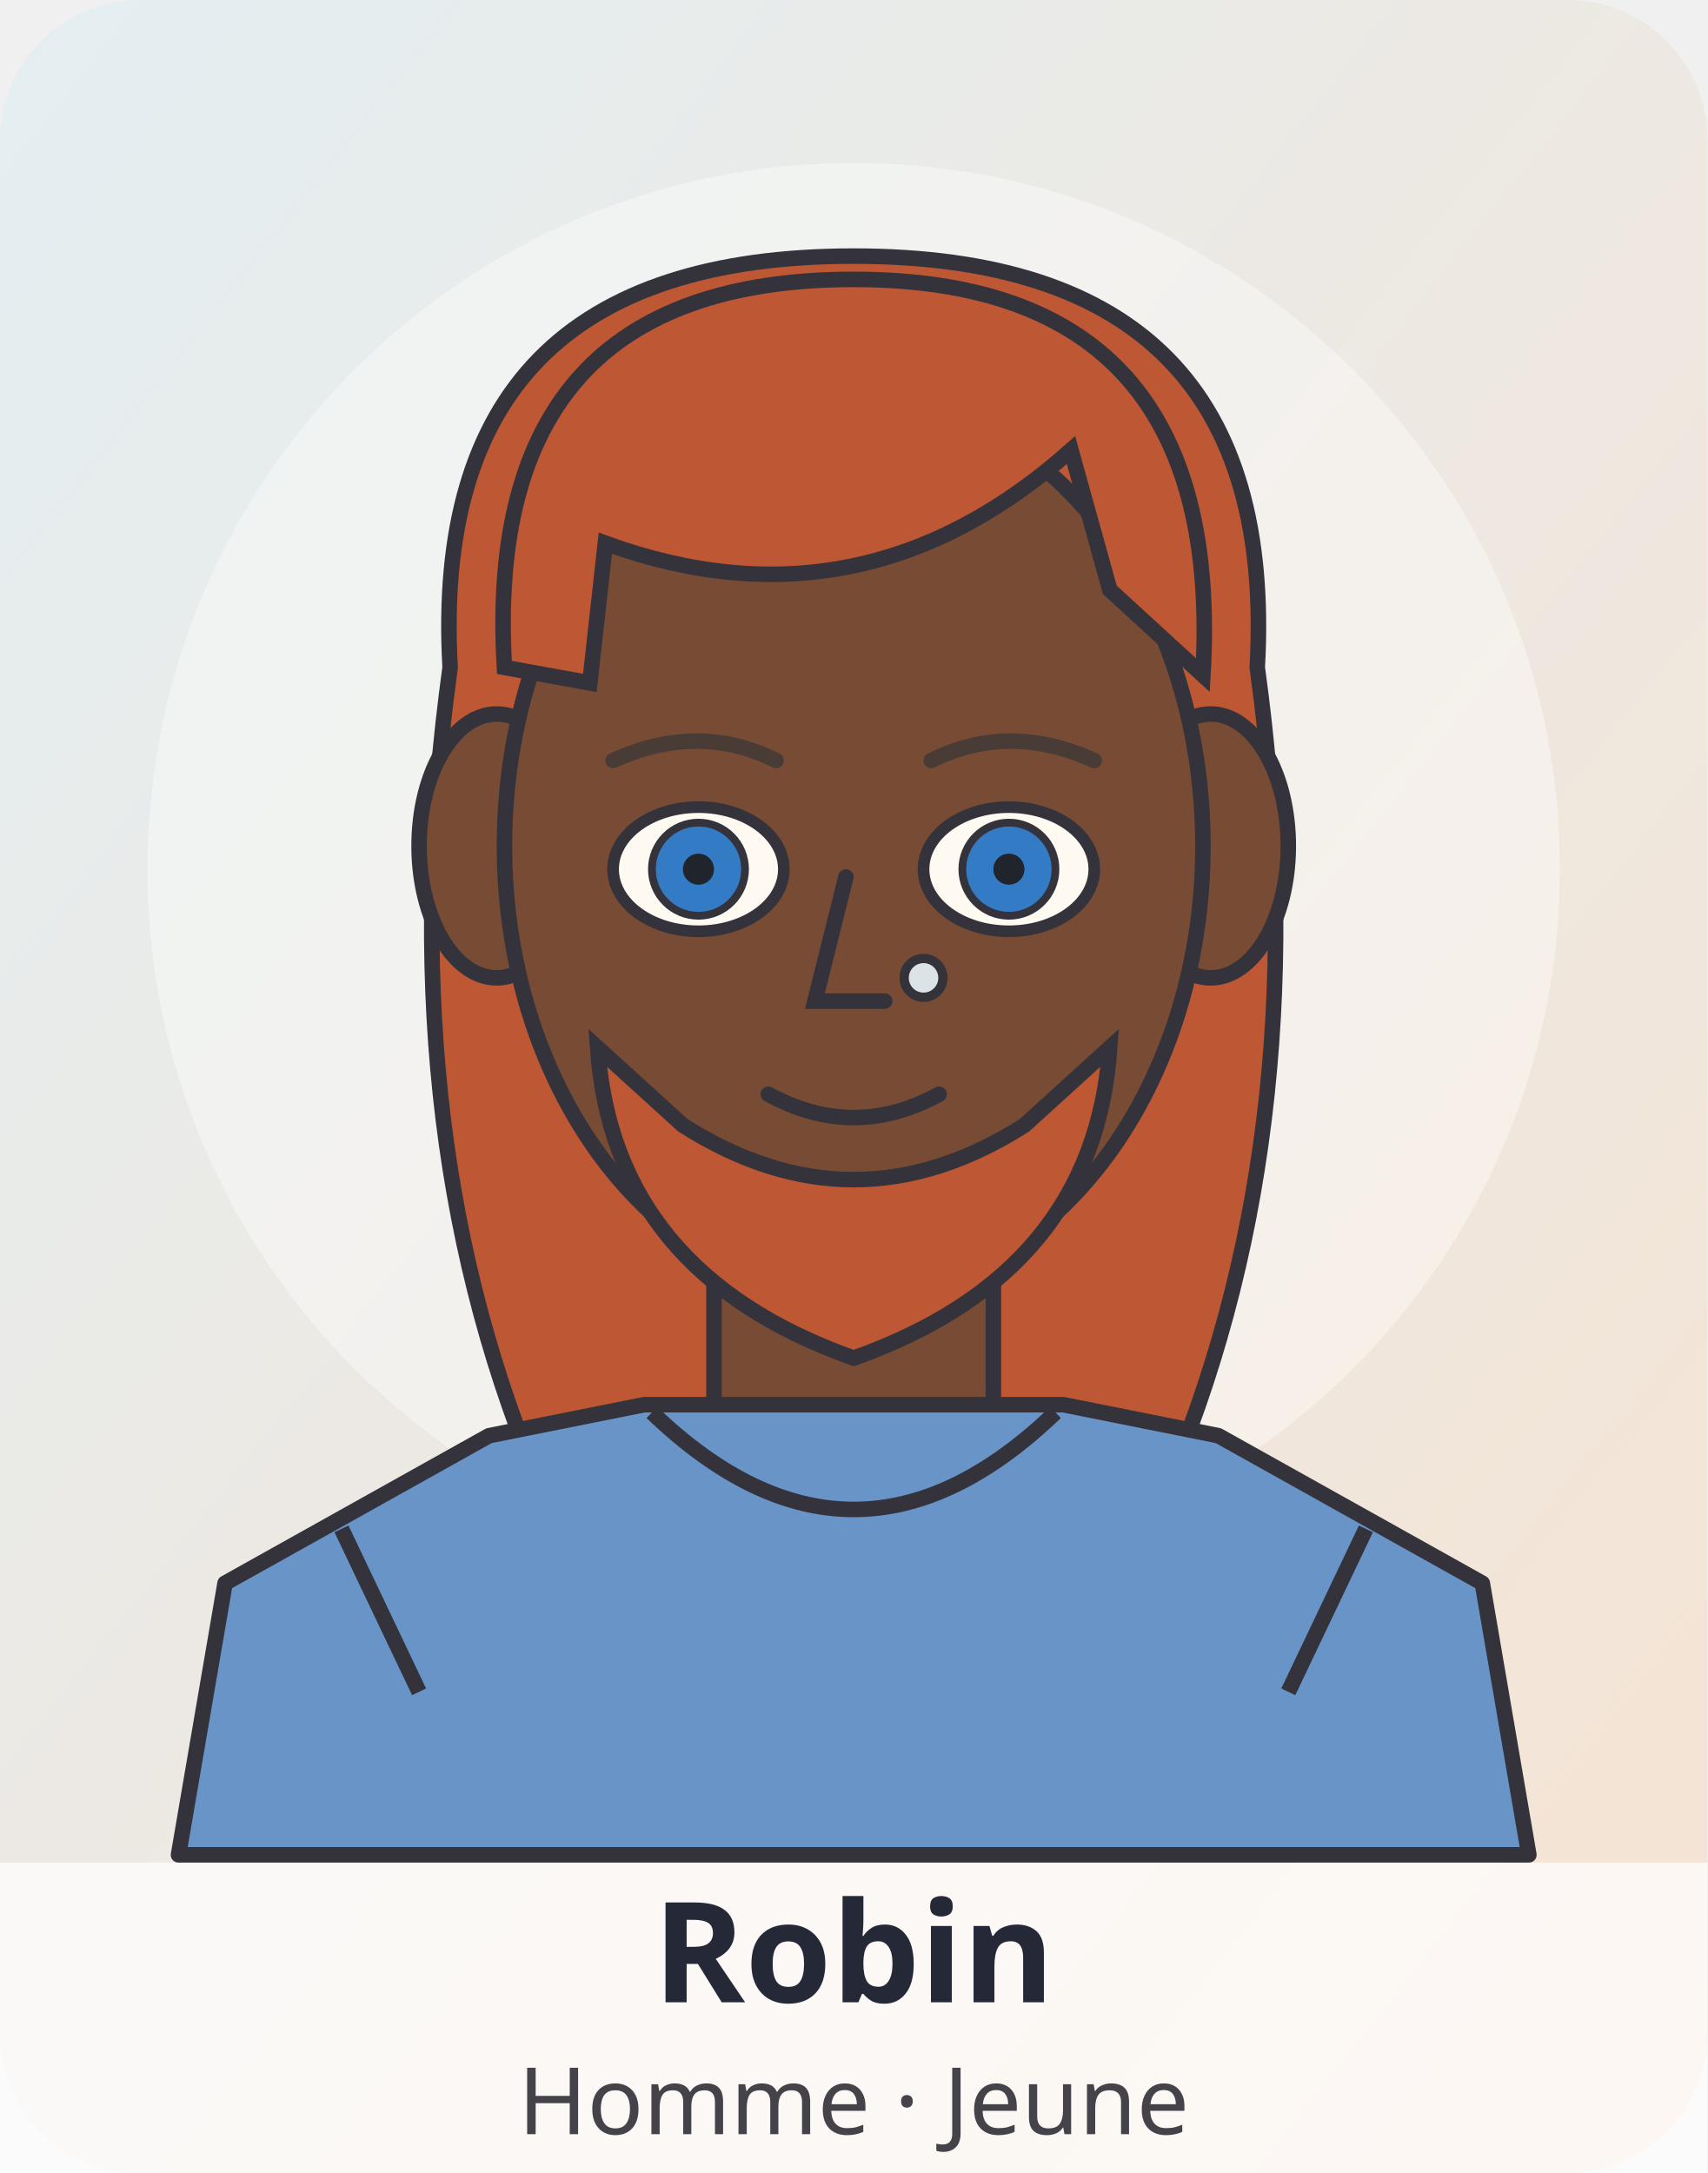
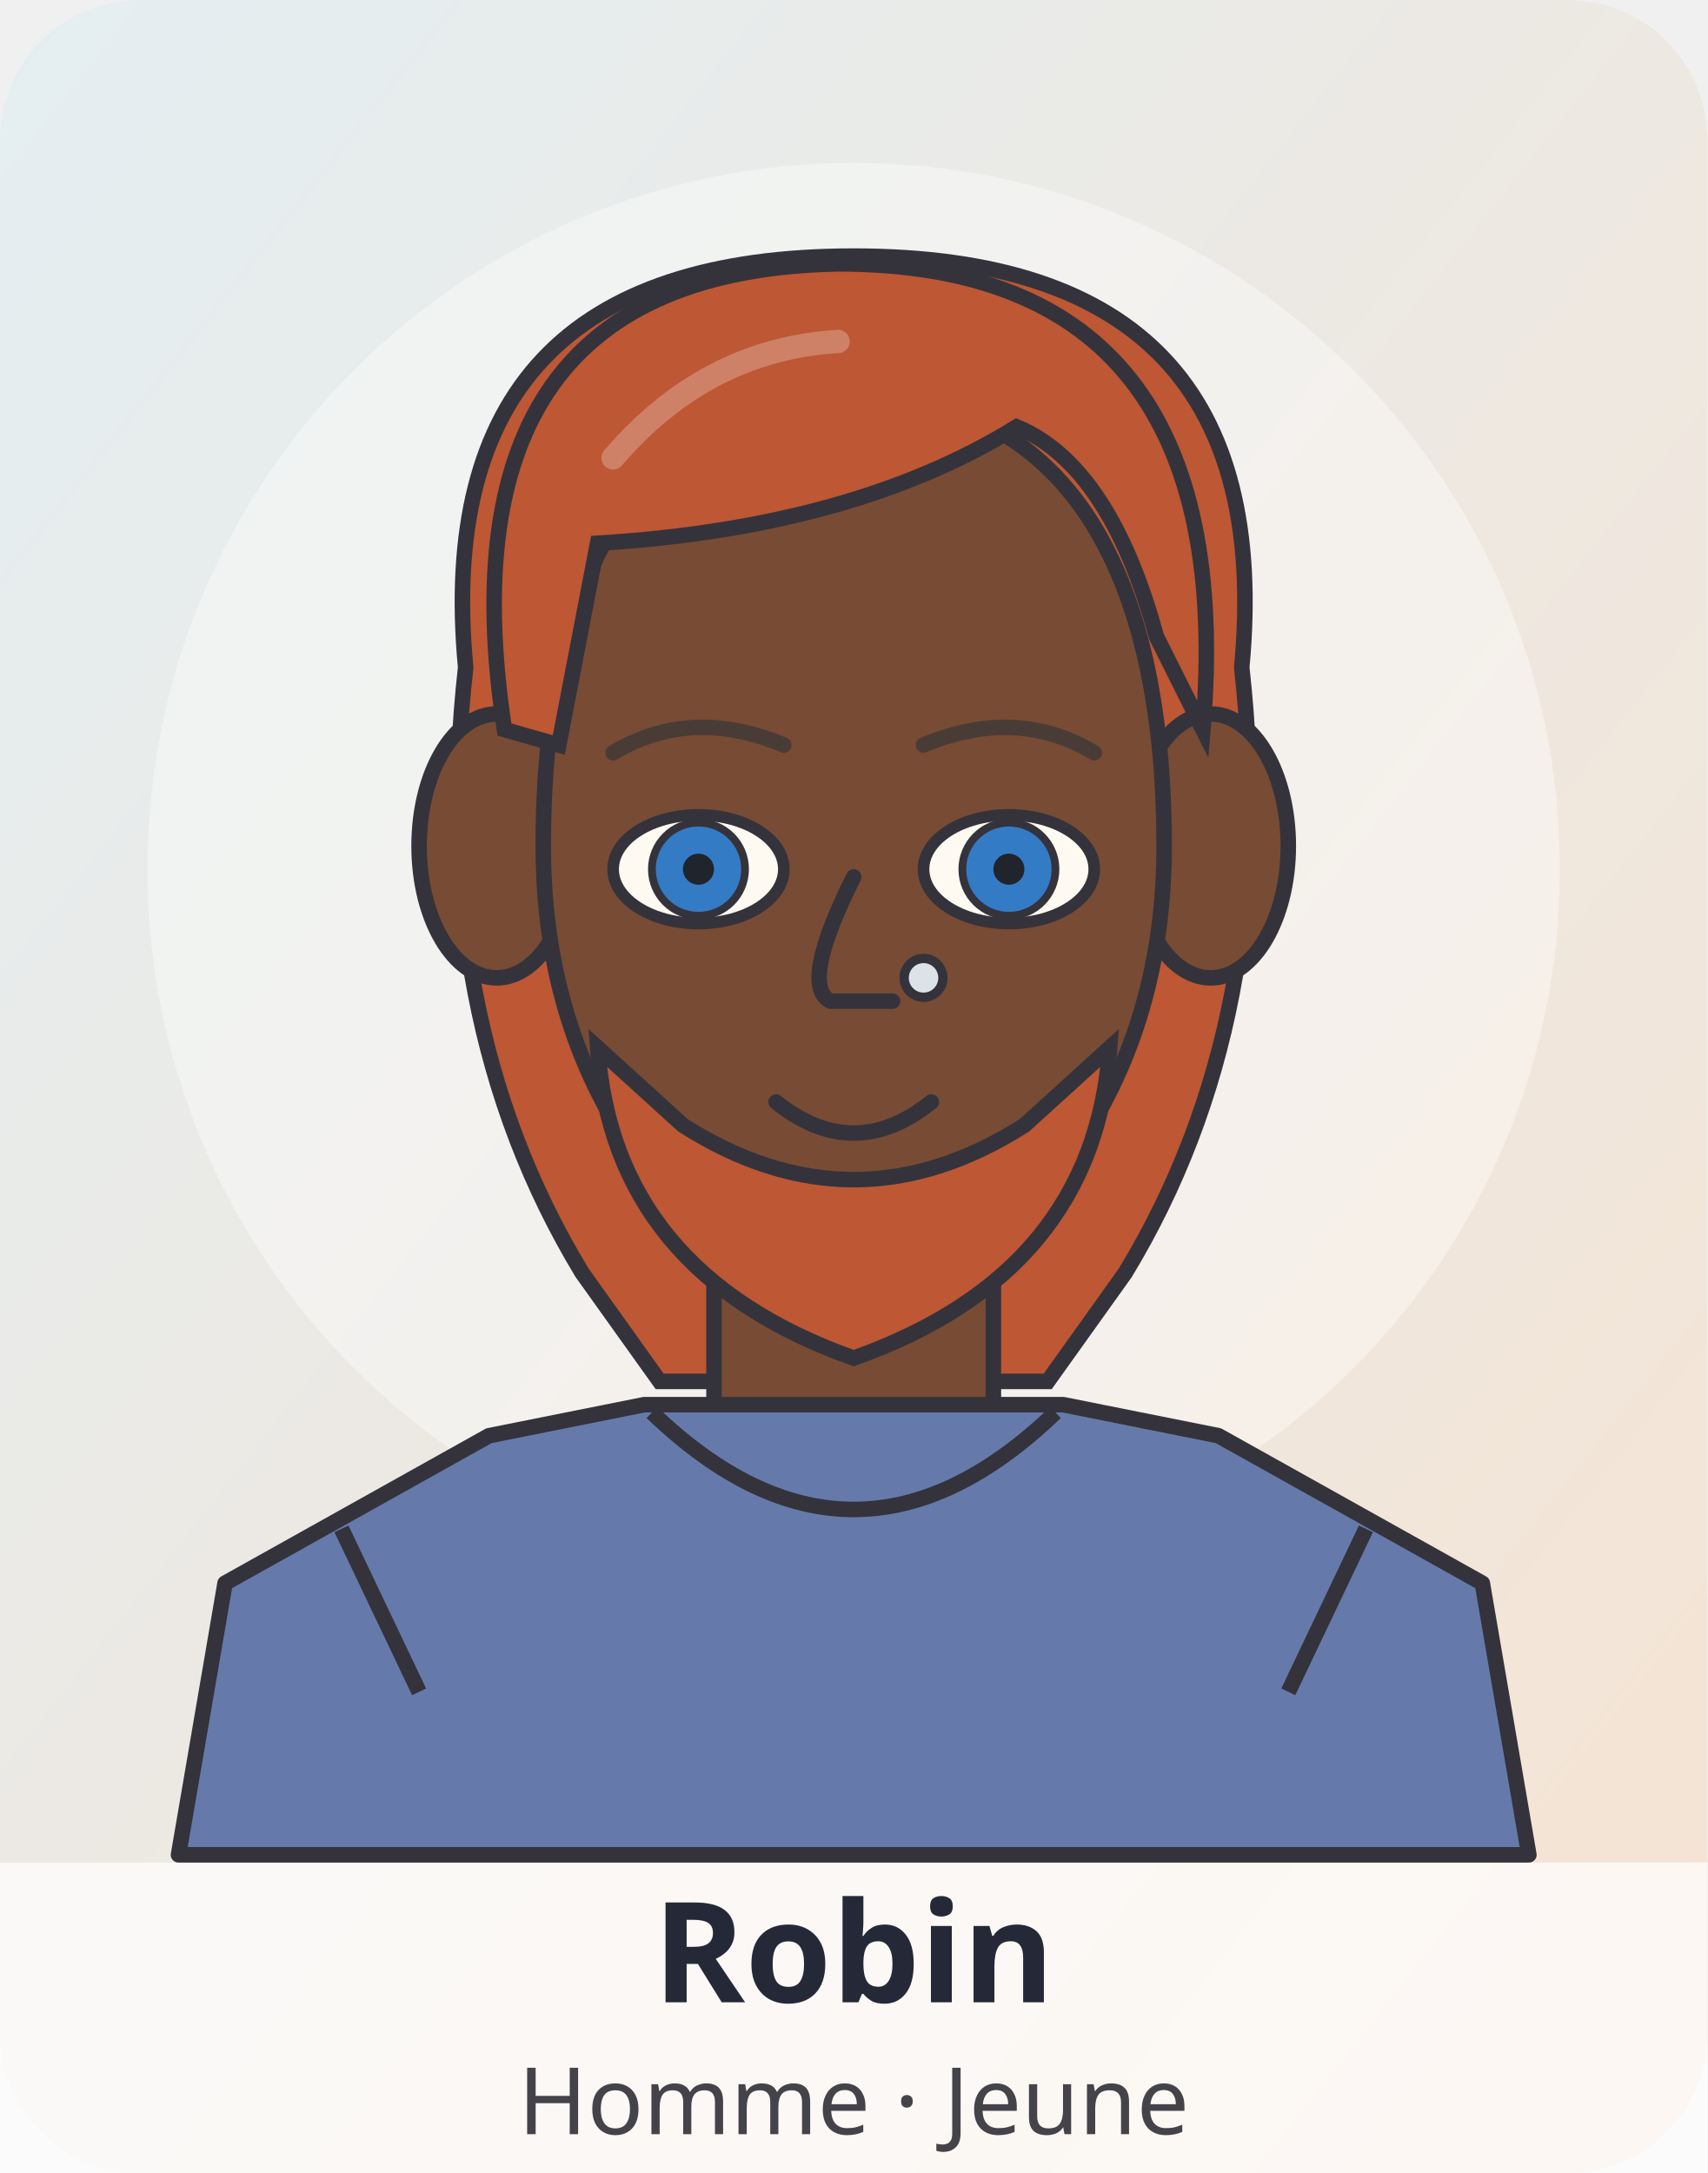
<svg xmlns="http://www.w3.org/2000/svg" viewBox="0 0 220 280" role="img" aria-labelledby="title-c09 desc-c09">
  <defs>
    <linearGradient id="fond-c09" x2="1" y2="1">
      <stop stop-color="#e4eef2" />
      <stop offset="1" stop-color="#f6e3d2" />
    </linearGradient>
  </defs>
  <rect width="220" height="280" rx="18" fill="url(#fond-c09)" />
  <circle cx="110" cy="112" r="91" fill="#fff" opacity=".38" />
  <path d="M0 240 H220 V280 H0Z" fill="#fff" opacity=".72" />
-   <path d="M58 86 Q55 33 110 33 Q165 33 162 86 Q170 144 151 190 L139 188 L81 188 L69 190 Q50 144 58 86Z" fill="#bd5734" stroke="#34333b" stroke-width="2" />
+   <path d="M60 86 Q55 33 110 33 Q165 33 160 86 Q165 131 145 164 L135 178 L85 178 L75 164 Q55 131 60 86Z" fill="#bd5734" stroke="#34333b" stroke-width="2" />
  <path d="M92 153 V186 Q110 203 128 186 V153" fill="#784b35" stroke="#34333b" stroke-width="2" />
-   <path d="M83 181 L63 185 L29 204 L23 239 L197 239 L191 204 L157 185 L137 181Z" fill="#6894c8" stroke="#34333b" stroke-width="2" stroke-linejoin="round" />
+   <path d="M83 181 L63 185 L29 204 L23 239 L197 239 L191 204 L157 185 L137 181Z" fill="#657aab" stroke="#34333b" stroke-width="2" stroke-linejoin="round" />
  <path d="M84 182 Q110 207 136 182 M44 197 L54 218 M176 197 L166 218" fill="none" stroke="#34333b" stroke-width="2" stroke-linejoin="round" />
  <g fill="#784b35" stroke="#34333b" stroke-width="2">
    <ellipse cx="64" cy="109" rx="10" ry="17" />
    <ellipse cx="156" cy="109" rx="10" ry="17" />
-     <ellipse cx="110" cy="109" rx="45" ry="58" />
+     <path d="M110 51 C83 51 70 73 70 109 Q70 151 110 173 Q150 151 150 109 C150 73 137 51 110 51Z" />
  </g>
-   <path d="M65 86 Q62 36 110 36 Q158 36 155 87 L143 76 L138 58 Q111 82 78 70 L76 88Z" fill="#bd5734" stroke="#34333b" stroke-width="2" />
+   <path d="M65 94 Q56 35 108 34 Q160 34 155 94 L149 82 Q143 60 131 55 Q110 68 77 70 L72 96Z" fill="#bd5734" stroke="#34333b" stroke-width="2" />
+   <path d="M79 59 Q91 45 108 44" fill="none" stroke="#fff" stroke-opacity=".25" stroke-width="3" stroke-linecap="round" />
  <g fill="#fffaf1" stroke="#34333b" stroke-width="1.5">
-     <ellipse cx="90" cy="112" rx="11" ry="8" />
-     <ellipse cx="130" cy="112" rx="11" ry="8" />
+     <ellipse cx="90" cy="112" rx="11" ry="7" />
+     <ellipse cx="130" cy="112" rx="11" ry="7" />
  </g>
  <g fill="#347bc6" stroke="#34333b" stroke-width="1">
    <circle cx="90" cy="112" r="6" />
    <circle cx="130" cy="112" r="6" />
  </g>
  <g fill="#20242c">
    <circle cx="90" cy="112" r="2" />
    <circle cx="130" cy="112" r="2" />
  </g>
-   <path d="M79 98 Q90 93 100 98 M120 98 Q130 93 141 98" fill="none" stroke="#493c36" stroke-width="2" stroke-linecap="round" />
-   <path d="M109 113 L105 129 L114 129 M99 141 Q110 147 121 141" fill="none" stroke="#34333b" stroke-width="2" stroke-linecap="round" />
+   <path d="M79 97 Q89 91 101 96 M119 96 Q131 91 141 97" fill="none" stroke="#493c36" stroke-width="2" stroke-linecap="round" />
+   <path d="M110 113 Q103 127 107 129 L115 129 M100 142 Q110 150 120 142" fill="none" stroke="#34333b" stroke-width="2" stroke-linecap="round" />
  <path d="M77 135 Q79 164 110 175 Q141 164 143 135 L132 145 Q110 159 88 145Z" fill="#bd5734" stroke="#34333b" stroke-width="2" />
  <circle cx="119" cy="126" r="2.5" fill="#dce3e7" stroke="#34333b" stroke-width="1.2" />
  <text x="110" y="258" text-anchor="middle" font-family="sans-serif" font-size="18" font-weight="700" fill="#252937">Robin</text>
  <text x="110" y="275" text-anchor="middle" font-family="sans-serif" font-size="12" fill="#45434a">Homme · Jeune</text>
</svg>
